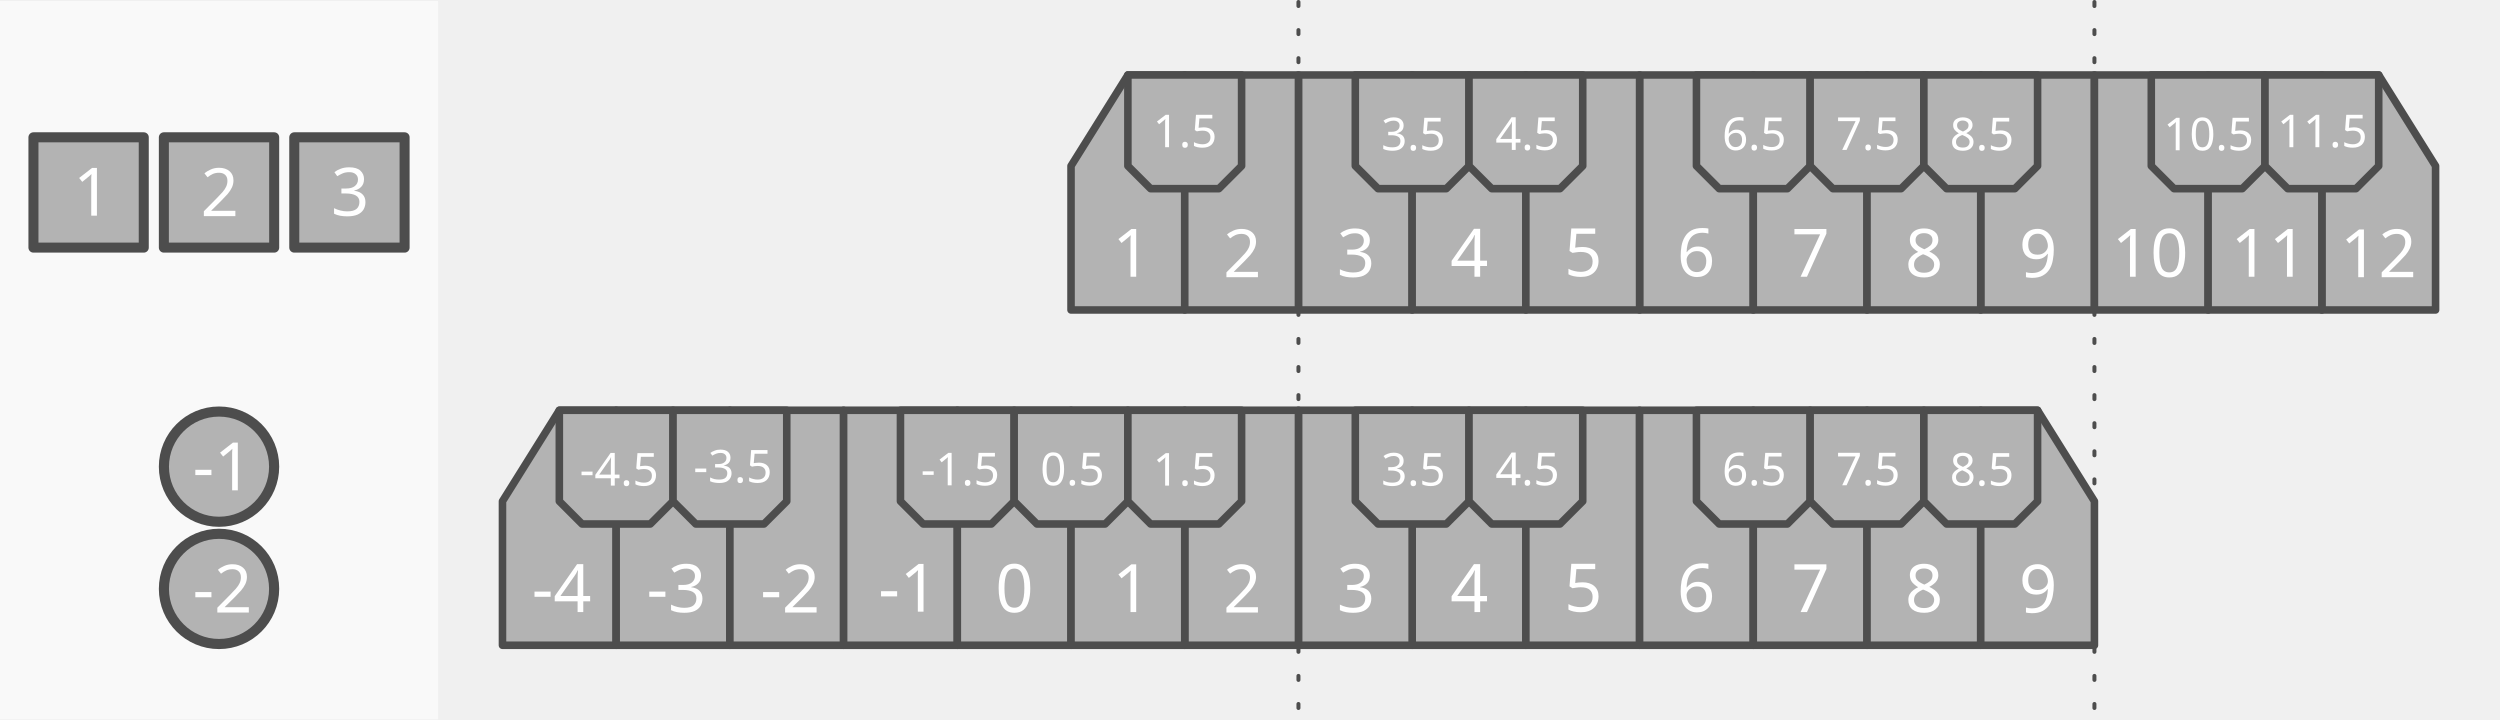
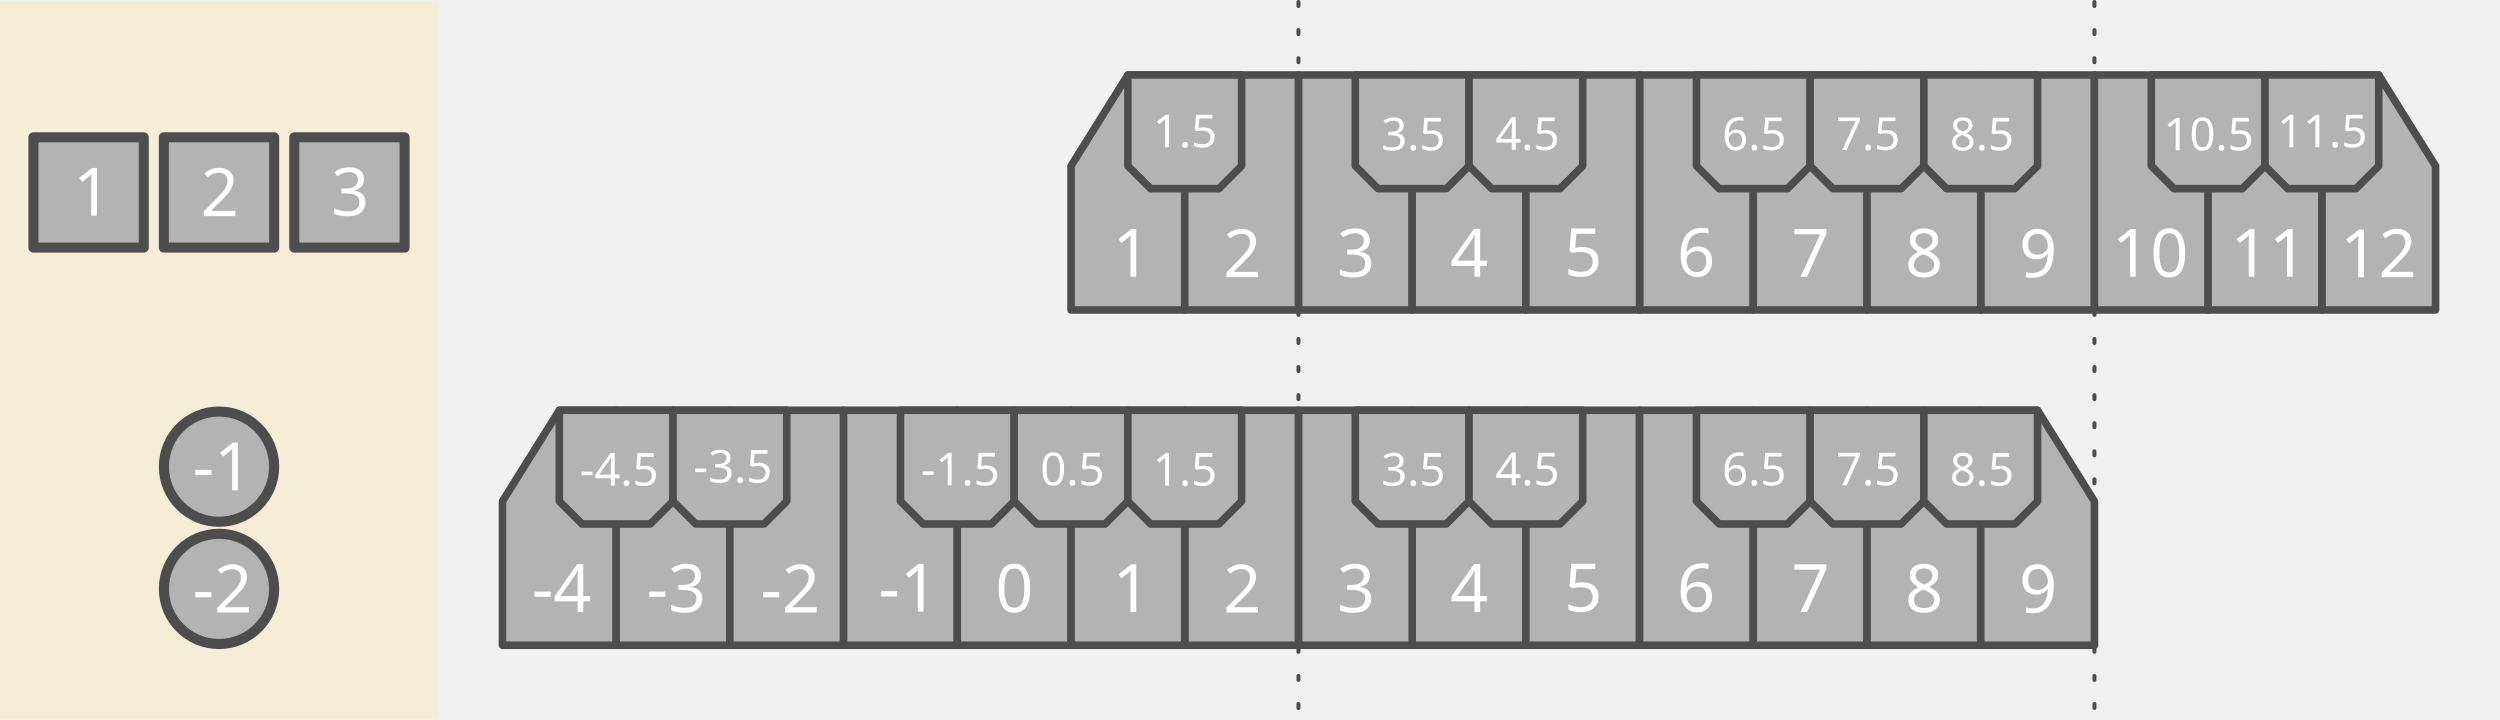
<svg xmlns="http://www.w3.org/2000/svg" width="329.783mm" height="94.876mm" viewBox="0 0 329.783 94.876" version="1.1" id="svg1" xml:space="preserve">
  <defs id="defs1">
    <rect x="230.551" y="-59.234" width="83.15" height="59.234" id="rect100" />
  </defs>
  <g id="layer1" transform="translate(53.57477,-26.50788)">
-     <rect style="fill:#f9f9f9;stroke-width:1.323;stroke-linecap:round;stroke-linejoin:round" id="rect1" width="57.783" height="94.744" x="-53.575" y="26.641" />
+     <rect style="fill:#f4eed8;stroke-width:1.323;stroke-linecap:round;stroke-linejoin:round;fill-opacity:1" id="rect1" width="57.783" height="94.744" x="-53.575" y="26.641" />
    <text xml:space="preserve" transform="matrix(0.2645833,0,0,0.2645833,11.7083,14.40672)" id="text100" style="font-weight:300;font-size:22.667px;font-family:Ubuntu;-inkscape-font-specification:'Ubuntu Light';white-space:pre;shape-inside:url(#rect100);display:inline;opacity:1;fill:#231689;fill-opacity:0.2;stroke:none;stroke-width:3.78;stroke-linecap:round;stroke-linejoin:round;stroke-dasharray:none" />
    <ellipse style="fill:#b3b3b3;fill-opacity:1;stroke:#4d4d4d;stroke-width:1.336;stroke-linecap:round;stroke-linejoin:round;stroke-opacity:1" id="tab_xm2" cx="-24.683" cy="104.192" rx="7.27" ry="7.27" />
    <text xml:space="preserve" style="font-weight:300;font-size:8.819px;font-family:Ubuntu;-inkscape-font-specification:'Ubuntu Light';fill:#ffffff;fill-opacity:1;stroke:none;stroke-width:1;stroke-linecap:round;stroke-linejoin:round;stroke-dasharray:none" x="-28.167" y="107.314" id="text68-5">
      <tspan id="tspan68-3" style="fill:#ffffff;stroke-width:1" x="-28.167" y="107.314">-2</tspan>
    </text>
    <ellipse style="fill:#b3b3b3;fill-opacity:1;stroke:#4d4d4d;stroke-width:1.336;stroke-linecap:round;stroke-linejoin:round;stroke-opacity:1" id="tab_xm1" cx="-24.683" cy="88.067" rx="7.27" ry="7.27" />
    <text xml:space="preserve" style="font-weight:300;font-size:8.819px;font-family:Ubuntu;-inkscape-font-specification:'Ubuntu Light';fill:#ffffff;fill-opacity:1;stroke:none;stroke-width:1;stroke-linecap:round;stroke-linejoin:round;stroke-dasharray:none" x="-28.167" y="91.189" id="text1">
      <tspan id="tspan1" style="fill:#ffffff;stroke-width:1" x="-28.167" y="91.189">-1</tspan>
    </text>
    <rect style="fill:#b3b3b3;fill-opacity:1;stroke:#4d4d4d;stroke-width:1.323;stroke-linecap:round;stroke-linejoin:round;stroke-dasharray:none;stroke-opacity:1" id="tab_sm1" width="14.552" height="14.552" x="-49.163" y="44.62" />
    <text xml:space="preserve" style="font-weight:300;font-size:8.819px;font-family:Ubuntu;-inkscape-font-specification:'Ubuntu Light';fill:#ffffff;fill-opacity:1;stroke:none;stroke-width:1;stroke-linecap:round;stroke-linejoin:round;stroke-dasharray:none" x="-43.916" y="54.951" id="text5">
      <tspan id="tspan5" style="fill:#ffffff;stroke-width:1" x="-43.916" y="54.951">1</tspan>
    </text>
    <rect style="fill:#b3b3b3;fill-opacity:1;stroke:#4d4d4d;stroke-width:1.323;stroke-linecap:round;stroke-linejoin:round;stroke-dasharray:none;stroke-opacity:1" id="tab_sm2" width="14.552" height="14.552" x="-31.959" y="44.62" />
    <text xml:space="preserve" style="font-weight:300;font-size:8.819px;font-family:Ubuntu;-inkscape-font-specification:'Ubuntu Light';fill:#ffffff;fill-opacity:1;stroke:none;stroke-width:1;stroke-linecap:round;stroke-linejoin:round;stroke-dasharray:none" x="-27.104" y="55.018" id="text6">
      <tspan id="tspan6" style="fill:#ffffff;stroke-width:1" x="-27.104" y="55.018">2</tspan>
    </text>
    <rect style="fill:#b3b3b3;fill-opacity:1;stroke:#4d4d4d;stroke-width:1.323;stroke-linecap:round;stroke-linejoin:round;stroke-dasharray:none;stroke-opacity:1" id="tab_sm3" width="14.552" height="14.552" x="-14.755" y="44.62" />
    <text xml:space="preserve" style="font-weight:300;font-size:8.819px;font-family:Ubuntu;-inkscape-font-specification:'Ubuntu Light';fill:#ffffff;fill-opacity:1;stroke:none;stroke-width:1;stroke-linecap:round;stroke-linejoin:round;stroke-dasharray:none" x="-9.9" y="54.951" id="text7">
      <tspan id="tspan7" style="fill:#ffffff;stroke-width:1" x="-9.9" y="54.951">3</tspan>
    </text>
    <rect style="fill:#b3b3b3;fill-opacity:1;stroke:#4d4d4d;stroke-width:1;stroke-linecap:round;stroke-linejoin:round;stroke-dasharray:none" id="tab_s9" width="15" height="31" x="207.708" y="36.396" />
    <rect style="fill:#b3b3b3;fill-opacity:1;stroke:#4d4d4d;stroke-width:1;stroke-linecap:round;stroke-linejoin:round;stroke-dasharray:none" id="tab_s6" width="15" height="31" x="162.708" y="36.396" />
    <rect style="fill:#b3b3b3;fill-opacity:1;stroke:#4d4d4d;stroke-width:1;stroke-linecap:round;stroke-linejoin:round;stroke-dasharray:none" id="tab_s7" width="15" height="31" x="177.708" y="36.396" />
    <rect style="fill:#b3b3b3;fill-opacity:1;stroke:#4d4d4d;stroke-width:1;stroke-linecap:round;stroke-linejoin:round;stroke-dasharray:none" id="tab_s8" width="15" height="31" x="192.708" y="36.396" />
    <path style="fill:#b3b3b3;fill-opacity:1;stroke:#4d4d4d;stroke-width:1;stroke-linecap:round;stroke-linejoin:round;stroke-dasharray:none" d="m 170.208,36.396 v 12 l 3,3 h 9 l 3,-3 V 36.396 Z" id="tab_s6_5" />
    <path style="fill:#b3b3b3;fill-opacity:1;stroke:#4d4d4d;stroke-width:1;stroke-linecap:round;stroke-linejoin:round;stroke-dasharray:none" d="m 185.208,36.396 v 12 l 3,3 h 9 l 3,-3 V 36.396 Z" id="tab_s7_5" />
    <path style="fill:#b3b3b3;fill-opacity:1;stroke:#4d4d4d;stroke-width:1;stroke-linecap:round;stroke-linejoin:round;stroke-dasharray:none" d="m 200.208,36.396 v 12 l 3,3 h 9 l 3,-3 V 36.396 Z" id="tab_s8_5" />
    <rect style="fill:#b3b3b3;fill-opacity:1;stroke:#4d4d4d;stroke-width:1;stroke-linecap:round;stroke-linejoin:round;stroke-dasharray:none" id="tab_s3" width="15" height="31" x="117.708" y="36.396" />
    <rect style="fill:#b3b3b3;fill-opacity:1;stroke:#4d4d4d;stroke-width:1;stroke-linecap:round;stroke-linejoin:round;stroke-dasharray:none" id="tab_s4" width="15" height="31" x="132.708" y="36.396" />
    <rect style="fill:#b3b3b3;fill-opacity:1;stroke:#4d4d4d;stroke-width:1;stroke-linecap:round;stroke-linejoin:round;stroke-dasharray:none" id="tab_s5" width="15" height="31" x="147.708" y="36.396" />
    <path style="fill:#b3b3b3;fill-opacity:1;stroke:#4d4d4d;stroke-width:1;stroke-linecap:round;stroke-linejoin:round;stroke-dasharray:none" d="m 125.208,36.396 v 12 l 3,3 h 9 l 3,-3 V 36.396 Z" id="tab_s3_5" />
    <path style="fill:#b3b3b3;fill-opacity:1;stroke:#4d4d4d;stroke-width:1;stroke-linecap:round;stroke-linejoin:round;stroke-dasharray:none" d="m 140.208,36.396 v 12 l 3,3 h 9 l 3,-3 V 36.396 Z" id="tab_s4_5" />
    <path id="tab_s12" style="fill:#b3b3b3;stroke:#4d4d4d;stroke-linecap:round;stroke-linejoin:round" d="m 267.708,48.396 -7.5,-12 h -7.5 v 31 h 15 z" />
    <path id="tab_s1" style="fill:#b3b3b3;stroke:#4d4d4d;stroke-linecap:round;stroke-linejoin:round" d="m 87.708,48.396 7.5,-12 h 7.5 V 67.396 H 87.708 Z" />
    <rect style="fill:#b3b3b3;fill-opacity:1;stroke:#4d4d4d;stroke-width:1;stroke-linecap:round;stroke-linejoin:round;stroke-dasharray:none" id="tab_s2" width="15" height="31" x="102.708" y="36.396" />
    <path style="fill:#b3b3b3;fill-opacity:1;stroke:#4d4d4d;stroke-width:1;stroke-linecap:round;stroke-linejoin:round;stroke-dasharray:none" d="m 95.208,36.396 v 12 l 3,3 h 9 l 3,-3 V 36.396 Z" id="tab_s1_5" />
    <rect style="fill:#b3b3b3;fill-opacity:1;stroke:#4d4d4d;stroke-width:1;stroke-linecap:round;stroke-linejoin:round;stroke-dasharray:none" id="tab_s10" width="15" height="31" x="222.708" y="36.396" />
    <rect style="fill:#b3b3b3;fill-opacity:1;stroke:#4d4d4d;stroke-width:1;stroke-linecap:round;stroke-linejoin:round;stroke-dasharray:none" id="tab_s11" width="15" height="31" x="237.708" y="36.396" />
    <path style="fill:#b3b3b3;fill-opacity:1;stroke:#4d4d4d;stroke-width:1;stroke-linecap:round;stroke-linejoin:round;stroke-dasharray:none" d="m 230.208,36.396 v 12 l 3,3 h 9 l 3,-3 V 36.396 Z" id="tab_s10_5" />
    <path style="fill:#b3b3b3;fill-opacity:1;stroke:#4d4d4d;stroke-width:1;stroke-linecap:round;stroke-linejoin:round;stroke-dasharray:none" d="m 245.208,36.396 v 12 l 3,3 h 9 l 3,-3 V 36.396 Z" id="tab_s11_5" />
    <text xml:space="preserve" style="font-weight:300;font-size:8.819px;font-family:Ubuntu;-inkscape-font-specification:'Ubuntu Light';fill:#ffffff;fill-opacity:1;stroke:none;stroke-width:1;stroke-linecap:round;stroke-linejoin:round;stroke-dasharray:none" x="107.787" y="63.081" id="text32">
      <tspan id="tspan32" style="fill:#ffffff;stroke-width:1" x="107.787" y="63.081">2</tspan>
    </text>
    <text xml:space="preserve" style="font-weight:300;font-size:8.819px;font-family:Ubuntu;-inkscape-font-specification:'Ubuntu Light';fill:#ffffff;fill-opacity:1;stroke:none;stroke-width:1;stroke-linecap:round;stroke-linejoin:round;stroke-dasharray:none" x="122.787" y="63.015" id="text33">
      <tspan id="tspan33" style="fill:#ffffff;stroke-width:1" x="122.787" y="63.015">3</tspan>
    </text>
    <text xml:space="preserve" style="font-weight:300;font-size:8.819px;font-family:Ubuntu;-inkscape-font-specification:'Ubuntu Light';fill:#ffffff;fill-opacity:1;stroke:none;stroke-width:1;stroke-linecap:round;stroke-linejoin:round;stroke-dasharray:none" x="137.721" y="63.015" id="text34">
      <tspan id="tspan34" style="fill:#ffffff;stroke-width:1" x="137.721" y="63.015">4</tspan>
    </text>
    <text xml:space="preserve" style="font-weight:300;font-size:8.819px;font-family:Ubuntu;-inkscape-font-specification:'Ubuntu Light';fill:#ffffff;fill-opacity:1;stroke:none;stroke-width:1;stroke-linecap:round;stroke-linejoin:round;stroke-dasharray:none" x="152.761" y="62.949" id="text35">
      <tspan id="tspan35" style="fill:#ffffff;stroke-width:1" x="152.761" y="62.949">5</tspan>
    </text>
    <text xml:space="preserve" style="font-weight:300;font-size:8.819px;font-family:Ubuntu;-inkscape-font-specification:'Ubuntu Light';fill:#ffffff;fill-opacity:1;stroke:none;stroke-width:1;stroke-linecap:round;stroke-linejoin:round;stroke-dasharray:none" x="167.646" y="62.962" id="text36">
      <tspan id="tspan36" style="fill:#ffffff;stroke-width:1" x="167.646" y="62.962">6</tspan>
    </text>
    <text xml:space="preserve" style="font-weight:300;font-size:8.819px;font-family:Ubuntu;-inkscape-font-specification:'Ubuntu Light';fill:#ffffff;fill-opacity:1;stroke:none;stroke-width:1;stroke-linecap:round;stroke-linejoin:round;stroke-dasharray:none" x="182.743" y="63.015" id="text37">
      <tspan id="tspan37" style="fill:#ffffff;stroke-width:1" x="182.743" y="63.015">7</tspan>
    </text>
    <text xml:space="preserve" style="font-weight:300;font-size:8.819px;font-family:Ubuntu;-inkscape-font-specification:'Ubuntu Light';fill:#ffffff;fill-opacity:1;stroke:none;stroke-width:1;stroke-linecap:round;stroke-linejoin:round;stroke-dasharray:none" x="197.721" y="63.015" id="text38">
      <tspan id="tspan38" style="fill:#ffffff;stroke-width:1" x="197.721" y="63.015">8</tspan>
    </text>
    <text xml:space="preserve" style="font-weight:300;font-size:8.819px;font-family:Ubuntu;-inkscape-font-specification:'Ubuntu Light';fill:#ffffff;fill-opacity:1;stroke:none;stroke-width:1;stroke-linecap:round;stroke-linejoin:round;stroke-dasharray:none" x="212.77" y="63.072" id="text39">
      <tspan id="tspan39" style="fill:#ffffff;stroke-width:1" x="212.77" y="63.072">9</tspan>
    </text>
    <text xml:space="preserve" style="font-weight:300;font-size:8.819px;font-family:Ubuntu;-inkscape-font-specification:'Ubuntu Light';fill:#ffffff;fill-opacity:1;stroke:none;stroke-width:1;stroke-linecap:round;stroke-linejoin:round;stroke-dasharray:none" x="225.022" y="63.015" id="text40">
      <tspan id="tspan40" style="fill:#ffffff;stroke-width:1" x="225.022" y="63.015">10</tspan>
    </text>
    <text xml:space="preserve" style="font-weight:300;font-size:8.819px;font-family:Ubuntu;-inkscape-font-specification:'Ubuntu Light';fill:#ffffff;fill-opacity:1;stroke:none;stroke-width:1;stroke-linecap:round;stroke-linejoin:round;stroke-dasharray:none" x="240.693" y="63.015" id="text41">
      <tspan id="tspan41" style="fill:#ffffff;stroke-width:1" x="240.693" y="63.015">11</tspan>
    </text>
    <text xml:space="preserve" style="font-weight:300;font-size:8.819px;font-family:Ubuntu;-inkscape-font-specification:'Ubuntu Light';fill:#ffffff;fill-opacity:1;stroke:none;stroke-width:1;stroke-linecap:round;stroke-linejoin:round;stroke-dasharray:none" x="255.133" y="63.081" id="text42">
      <tspan id="tspan42" style="fill:#ffffff;stroke-width:1" x="255.133" y="63.081">12</tspan>
    </text>
    <text xml:space="preserve" style="font-weight:300;font-size:8.819px;font-family:Ubuntu;-inkscape-font-specification:'Ubuntu Light';fill:#ffffff;fill-opacity:1;stroke:none;stroke-width:1;stroke-linecap:round;stroke-linejoin:round;stroke-dasharray:none" x="93.18" y="63.015" id="text31">
      <tspan id="tspan31" style="font-size:8.819px;fill:#ffffff;stroke-width:1" x="93.18" y="63.015">1</tspan>
    </text>
    <text xml:space="preserve" style="font-weight:300;font-size:5.997px;font-family:Ubuntu;-inkscape-font-specification:'Ubuntu Light';fill:#ffffff;fill-opacity:1;stroke:none;stroke-width:1;stroke-linecap:round;stroke-linejoin:round;stroke-dasharray:none" x="98.51" y="45.929" id="text43">
      <tspan id="tspan43" style="font-size:5.997px;stroke:none;stroke-width:1" x="98.51" y="45.929">1.5</tspan>
    </text>
    <text xml:space="preserve" style="font-weight:300;font-size:5.997px;font-family:Ubuntu;-inkscape-font-specification:'Ubuntu Light';fill:#ffffff;fill-opacity:1;stroke:none;stroke-width:1;stroke-linecap:round;stroke-linejoin:round;stroke-dasharray:none" x="128.63" y="46.332" id="text44">
      <tspan id="tspan44" style="font-size:5.997px;fill:#ffffff;stroke-width:1" x="128.63" y="46.332">3.5</tspan>
    </text>
    <text xml:space="preserve" style="font-weight:300;font-size:5.997px;font-family:Ubuntu;-inkscape-font-specification:'Ubuntu Light';fill:#ffffff;fill-opacity:1;stroke:none;stroke-width:1;stroke-linecap:round;stroke-linejoin:round;stroke-dasharray:none" x="143.681" y="46.287" id="text45">
      <tspan id="tspan45" style="font-size:5.997px;fill:#ffffff;stroke-width:1" x="143.681" y="46.287">4.5</tspan>
    </text>
    <text xml:space="preserve" style="font-weight:300;font-size:5.997px;font-family:Ubuntu;-inkscape-font-specification:'Ubuntu Light';fill:#ffffff;fill-opacity:1;stroke:none;stroke-width:1;stroke-linecap:round;stroke-linejoin:round;stroke-dasharray:none" x="173.6" y="46.296" id="text46">
      <tspan id="tspan46" style="font-size:5.997px;fill:#ffffff;stroke-width:1" x="173.6" y="46.296">6.5</tspan>
    </text>
    <text xml:space="preserve" style="font-weight:300;font-size:5.997px;font-family:Ubuntu;-inkscape-font-specification:'Ubuntu Light';fill:#ffffff;fill-opacity:1;stroke:none;stroke-width:1;stroke-linecap:round;stroke-linejoin:round;stroke-dasharray:none" x="188.624" y="46.287" id="text47">
      <tspan id="tspan47" style="font-size:5.997px;fill:#ffffff;stroke-width:1" x="188.624" y="46.287">7.5</tspan>
    </text>
    <text xml:space="preserve" style="font-weight:300;font-size:5.997px;font-family:Ubuntu;-inkscape-font-specification:'Ubuntu Light';fill:#ffffff;fill-opacity:1;stroke:none;stroke-width:1;stroke-linecap:round;stroke-linejoin:round;stroke-dasharray:none" x="203.633" y="46.332" id="text48">
      <tspan id="tspan48" style="font-size:5.997px;fill:#ffffff;stroke-width:1" x="203.633" y="46.332">8.5</tspan>
    </text>
    <text xml:space="preserve" style="font-weight:300;font-size:5.997px;font-family:Ubuntu;-inkscape-font-specification:'Ubuntu Light';fill:#ffffff;fill-opacity:1;stroke:none;stroke-width:1;stroke-linecap:round;stroke-linejoin:round;stroke-dasharray:none" x="231.819" y="46.332" id="text49">
      <tspan id="tspan49" style="font-size:5.997px;fill:#ffffff;stroke-width:1" x="231.819" y="46.332">10.5</tspan>
    </text>
    <text xml:space="preserve" style="font-weight:300;font-size:5.997px;font-family:Ubuntu;-inkscape-font-specification:'Ubuntu Light';fill:#ffffff;fill-opacity:1;stroke:none;stroke-width:1;stroke-linecap:round;stroke-linejoin:round;stroke-dasharray:none" x="246.819" y="45.929" id="text50">
      <tspan id="tspan50" style="font-size:5.997px;fill:#ffffff;stroke-width:1" x="246.819" y="45.929">11.5</tspan>
    </text>
    <path id="tab_x_4" style="fill:#b3b3b3;stroke:#4d4d4d;stroke-linecap:round;stroke-linejoin:round" d="m 12.708,92.629 7.5,-12 h 7.5 v 31 h -15 z" />
    <rect style="fill:#b3b3b3;fill-opacity:1;stroke:#4d4d4d;stroke-width:1;stroke-linecap:round;stroke-linejoin:round;stroke-dasharray:none" id="tab_x4" width="15" height="31" x="132.708" y="80.629" />
    <rect style="fill:#b3b3b3;fill-opacity:1;stroke:#4d4d4d;stroke-width:1;stroke-linecap:round;stroke-linejoin:round;stroke-dasharray:none" id="tab_x5" width="15" height="31" x="147.708" y="80.629" />
    <rect style="fill:#b3b3b3;fill-opacity:1;stroke:#4d4d4d;stroke-width:1;stroke-linecap:round;stroke-linejoin:round;stroke-dasharray:none" id="tab_x3" width="15" height="31" x="117.708" y="80.629" />
    <path style="fill:#b3b3b3;fill-opacity:1;stroke:#4d4d4d;stroke-width:1;stroke-linecap:round;stroke-linejoin:round;stroke-dasharray:none" d="m 125.208,80.629 v 12 l 3,3 h 9 l 3,-3 V 80.629 Z" id="tab_x3_5" />
    <path style="fill:#b3b3b3;fill-opacity:1;stroke:#4d4d4d;stroke-width:1;stroke-linecap:round;stroke-linejoin:round;stroke-dasharray:none" d="m 140.208,80.629 v 12 l 3,3 h 9 l 3,-3 V 80.629 Z" id="tab_x4_5" />
    <text xml:space="preserve" style="font-weight:300;font-size:8.819px;font-family:Ubuntu;-inkscape-font-specification:'Ubuntu Light';fill:#ffffff;fill-opacity:1;stroke:none;stroke-width:1;stroke-linecap:round;stroke-linejoin:round;stroke-dasharray:none" x="122.787" y="107.249" id="text68">
      <tspan id="tspan68" style="fill:#ffffff;stroke-width:1" x="122.787" y="107.249">3</tspan>
    </text>
    <text xml:space="preserve" style="font-weight:300;font-size:8.819px;font-family:Ubuntu;-inkscape-font-specification:'Ubuntu Light';fill:#ffffff;fill-opacity:1;stroke:none;stroke-width:1;stroke-linecap:round;stroke-linejoin:round;stroke-dasharray:none" x="137.721" y="107.249" id="text69">
      <tspan id="tspan69" style="fill:#ffffff;stroke-width:1" x="137.721" y="107.249">4</tspan>
    </text>
    <text xml:space="preserve" style="font-weight:300;font-size:8.819px;font-family:Ubuntu;-inkscape-font-specification:'Ubuntu Light';fill:#ffffff;fill-opacity:1;stroke:none;stroke-width:1;stroke-linecap:round;stroke-linejoin:round;stroke-dasharray:none" x="152.761" y="107.183" id="text70">
      <tspan id="tspan70" style="fill:#ffffff;stroke-width:1" x="152.761" y="107.183">5</tspan>
    </text>
    <text xml:space="preserve" style="font-weight:300;font-size:5.997px;font-family:Ubuntu;-inkscape-font-specification:'Ubuntu Light';fill:#ffffff;fill-opacity:1;stroke:none;stroke-width:1;stroke-linecap:round;stroke-linejoin:round;stroke-dasharray:none" x="128.63" y="90.566" id="text80">
      <tspan id="tspan80" style="font-size:5.997px;fill:#ffffff;stroke-width:1" x="128.63" y="90.566">3.5</tspan>
    </text>
    <text xml:space="preserve" style="font-weight:300;font-size:5.997px;font-family:Ubuntu;-inkscape-font-specification:'Ubuntu Light';fill:#ffffff;fill-opacity:1;stroke:none;stroke-width:1;stroke-linecap:round;stroke-linejoin:round;stroke-dasharray:none" x="143.681" y="90.521" id="text81">
      <tspan id="tspan81" style="font-size:5.997px;fill:#ffffff;stroke-width:1" x="143.681" y="90.521">4.5</tspan>
    </text>
    <rect style="fill:#b3b3b3;fill-opacity:1;stroke:#4d4d4d;stroke-width:1;stroke-linecap:round;stroke-linejoin:round;stroke-dasharray:none" id="tab_x2" width="15" height="31" x="102.708" y="80.629" />
    <rect style="fill:#b3b3b3;fill-opacity:1;stroke:#4d4d4d;stroke-width:1;stroke-linecap:round;stroke-linejoin:round;stroke-dasharray:none" id="tab_x6" width="15" height="31" x="162.708" y="80.629" />
    <rect style="fill:#b3b3b3;fill-opacity:1;stroke:#4d4d4d;stroke-width:1;stroke-linecap:round;stroke-linejoin:round;stroke-dasharray:none" id="tab_x7" width="15" height="31" x="177.708" y="80.629" />
    <rect style="fill:#b3b3b3;fill-opacity:1;stroke:#4d4d4d;stroke-width:1;stroke-linecap:round;stroke-linejoin:round;stroke-dasharray:none" id="tab_x8" width="15" height="31" x="192.708" y="80.629" />
    <path style="fill:#b3b3b3;fill-opacity:1;stroke:#4d4d4d;stroke-width:1;stroke-linecap:round;stroke-linejoin:round;stroke-dasharray:none" d="m 170.208,80.629 v 12 l 3,3 h 9 l 3,-3 V 80.629 Z" id="tab_x6_5" />
    <path style="fill:#b3b3b3;fill-opacity:1;stroke:#4d4d4d;stroke-width:1;stroke-linecap:round;stroke-linejoin:round;stroke-dasharray:none" d="m 185.208,80.629 v 12 l 3,3 h 9 l 3,-3 V 80.629 Z" id="tab_x7_5" />
    <path id="tab_x9" style="fill:#b3b3b3;stroke:#4d4d4d;stroke-linecap:round;stroke-linejoin:round" d="m 222.708,92.629 -7.5,-12 h -7.5 v 31 h 15 z" />
    <path style="fill:#b3b3b3;fill-opacity:1;stroke:#4d4d4d;stroke-width:1;stroke-linecap:round;stroke-linejoin:round;stroke-dasharray:none" d="m 200.208,80.629 v 12 l 3,3 h 9 l 3,-3 V 80.629 Z" id="tab_x8_5" />
    <text xml:space="preserve" style="font-weight:300;font-size:8.819px;font-family:Ubuntu;-inkscape-font-specification:'Ubuntu Light';fill:#ffffff;fill-opacity:1;stroke:none;stroke-width:1;stroke-linecap:round;stroke-linejoin:round;stroke-dasharray:none" x="167.646" y="107.196" id="text71">
      <tspan id="tspan71" style="fill:#ffffff;stroke-width:1" x="167.646" y="107.196">6</tspan>
    </text>
    <text xml:space="preserve" style="font-weight:300;font-size:8.819px;font-family:Ubuntu;-inkscape-font-specification:'Ubuntu Light';fill:#ffffff;fill-opacity:1;stroke:none;stroke-width:1;stroke-linecap:round;stroke-linejoin:round;stroke-dasharray:none" x="182.743" y="107.249" id="text72">
      <tspan id="tspan72" style="fill:#ffffff;stroke-width:1" x="182.743" y="107.249">7</tspan>
    </text>
    <text xml:space="preserve" style="font-weight:300;font-size:8.819px;font-family:Ubuntu;-inkscape-font-specification:'Ubuntu Light';fill:#ffffff;fill-opacity:1;stroke:none;stroke-width:1;stroke-linecap:round;stroke-linejoin:round;stroke-dasharray:none" x="197.721" y="107.249" id="text73">
      <tspan id="tspan73" style="fill:#ffffff;stroke-width:1" x="197.721" y="107.249">8</tspan>
    </text>
    <text xml:space="preserve" style="font-weight:300;font-size:8.819px;font-family:Ubuntu;-inkscape-font-specification:'Ubuntu Light';fill:#ffffff;fill-opacity:1;stroke:none;stroke-width:1;stroke-linecap:round;stroke-linejoin:round;stroke-dasharray:none" x="212.77" y="107.306" id="text74">
      <tspan id="tspan74" style="fill:#ffffff;stroke-width:1" x="212.77" y="107.306">9</tspan>
    </text>
    <text xml:space="preserve" style="font-weight:300;font-size:5.997px;font-family:Ubuntu;-inkscape-font-specification:'Ubuntu Light';fill:#ffffff;fill-opacity:1;stroke:none;stroke-width:1;stroke-linecap:round;stroke-linejoin:round;stroke-dasharray:none" x="173.6" y="90.53" id="text82">
      <tspan id="tspan82" style="font-size:5.997px;fill:#ffffff;stroke-width:1" x="173.6" y="90.53">6.5</tspan>
    </text>
    <text xml:space="preserve" style="font-weight:300;font-size:5.997px;font-family:Ubuntu;-inkscape-font-specification:'Ubuntu Light';fill:#ffffff;fill-opacity:1;stroke:none;stroke-width:1;stroke-linecap:round;stroke-linejoin:round;stroke-dasharray:none" x="188.624" y="90.521" id="text83">
      <tspan id="tspan83" style="font-size:5.997px;fill:#ffffff;stroke-width:1" x="188.624" y="90.521">7.5</tspan>
    </text>
    <text xml:space="preserve" style="font-weight:300;font-size:5.997px;font-family:Ubuntu;-inkscape-font-specification:'Ubuntu Light';fill:#ffffff;fill-opacity:1;stroke:none;stroke-width:1;stroke-linecap:round;stroke-linejoin:round;stroke-dasharray:none" x="203.633" y="90.566" id="text84">
      <tspan id="tspan84" style="font-size:5.997px;fill:#ffffff;stroke-width:1" x="203.633" y="90.566">8.5</tspan>
    </text>
    <rect style="fill:#b3b3b3;fill-opacity:1;stroke:#4d4d4d;stroke-width:1;stroke-linecap:round;stroke-linejoin:round;stroke-dasharray:none" id="tab_x_3" width="15" height="31" x="27.708" y="80.629" />
    <path style="fill:#b3b3b3;fill-opacity:1;stroke:#4d4d4d;stroke-width:1;stroke-linecap:round;stroke-linejoin:round;stroke-dasharray:none" d="m 20.208,80.629 v 12 l 3,3 h 9 l 3,-3 V 80.629 Z" id="tab_x_4_5" />
    <text xml:space="preserve" style="font-weight:300;font-size:8.819px;font-family:Ubuntu;-inkscape-font-specification:'Ubuntu Light';fill:#ffffff;fill-opacity:1;stroke:none;stroke-width:1;stroke-linecap:round;stroke-linejoin:round;stroke-dasharray:none" x="16.575" y="107.249" id="text75">
      <tspan id="tspan75" style="fill:#ffffff;stroke-width:1" x="16.575" y="107.249">-4</tspan>
    </text>
    <text xml:space="preserve" style="font-weight:300;font-size:8.819px;font-family:Ubuntu;-inkscape-font-specification:'Ubuntu Light';fill:#ffffff;fill-opacity:1;stroke:none;stroke-width:1;stroke-linecap:round;stroke-linejoin:round;stroke-dasharray:none" x="31.716" y="107.249" id="text76">
      <tspan id="tspan76" style="fill:#ffffff;stroke-width:1" x="31.716" y="107.249">-3</tspan>
    </text>
    <text xml:space="preserve" style="font-weight:300;font-size:5.997px;font-family:Ubuntu;-inkscape-font-specification:'Ubuntu Light';fill:#ffffff;fill-opacity:1;stroke:none;stroke-width:1;stroke-linecap:round;stroke-linejoin:round;stroke-dasharray:none" x="22.902" y="90.566" id="text85">
      <tspan id="tspan85" style="font-size:5.997px;fill:#ffffff;stroke-width:1" x="22.902" y="90.566">-4.5</tspan>
    </text>
    <rect style="fill:#b3b3b3;fill-opacity:1;stroke:#4d4d4d;stroke-width:1;stroke-linecap:round;stroke-linejoin:round;stroke-dasharray:none" id="tab_x_2" width="15" height="31" x="42.708" y="80.629" />
    <rect style="fill:#b3b3b3;fill-opacity:1;stroke:#4d4d4d;stroke-width:1;stroke-linecap:round;stroke-linejoin:round;stroke-dasharray:none" id="tab_x_1" width="15" height="31" x="57.708" y="80.629" />
    <rect style="fill:#b3b3b3;fill-opacity:1;stroke:#4d4d4d;stroke-width:1;stroke-linecap:round;stroke-linejoin:round;stroke-dasharray:none" id="tab_x0" width="15" height="31" x="72.708" y="80.629" />
    <rect style="fill:#b3b3b3;fill-opacity:1;stroke:#4d4d4d;stroke-width:1;stroke-linecap:round;stroke-linejoin:round;stroke-dasharray:none" id="tab_x1" width="15" height="31" x="87.708" y="80.629" />
    <path style="fill:#b3b3b3;fill-opacity:1;stroke:#4d4d4d;stroke-width:1;stroke-linecap:round;stroke-linejoin:round;stroke-dasharray:none" d="m 65.208,80.629 v 12 l 3,3 h 9 l 3,-3 V 80.629 Z" id="tab_x_1_5" />
    <path style="fill:#b3b3b3;fill-opacity:1;stroke:#4d4d4d;stroke-width:1;stroke-linecap:round;stroke-linejoin:round;stroke-dasharray:none" d="m 80.208,80.629 v 12 l 3,3 h 9 l 3,-3 V 80.629 Z" id="tab_x0_5" />
    <path style="fill:#b3b3b3;fill-opacity:1;stroke:#4d4d4d;stroke-width:1;stroke-linecap:round;stroke-linejoin:round;stroke-dasharray:none" d="m 95.208,80.629 v 12 l 3,3 h 9 l 3,-3 V 80.629 Z" id="tab_x1_5" />
    <text xml:space="preserve" style="font-weight:300;font-size:8.819px;font-family:Ubuntu;-inkscape-font-specification:'Ubuntu Light';fill:#ffffff;fill-opacity:1;stroke:none;stroke-width:1;stroke-linecap:round;stroke-linejoin:round;stroke-dasharray:none" x="62.285" y="107.196" id="text91">
      <tspan id="tspan91" style="fill:#ffffff;stroke-width:1" x="62.285" y="107.196">-1</tspan>
    </text>
    <text xml:space="preserve" style="font-weight:300;font-size:8.819px;font-family:Ubuntu;-inkscape-font-specification:'Ubuntu Light';fill:#ffffff;fill-opacity:1;stroke:none;stroke-width:1;stroke-linecap:round;stroke-linejoin:round;stroke-dasharray:none" x="77.721" y="107.249" id="text92">
      <tspan id="tspan92" style="fill:#ffffff;stroke-width:1" x="77.721" y="107.249">0</tspan>
    </text>
    <text xml:space="preserve" style="font-weight:300;font-size:8.819px;font-family:Ubuntu;-inkscape-font-specification:'Ubuntu Light';fill:#ffffff;fill-opacity:1;stroke:none;stroke-width:1;stroke-linecap:round;stroke-linejoin:round;stroke-dasharray:none" x="93.18" y="107.249" id="text93">
      <tspan id="tspan93" style="fill:#ffffff;stroke-width:1" x="93.18" y="107.249">1</tspan>
    </text>
    <text xml:space="preserve" style="font-weight:300;font-size:8.819px;font-family:Ubuntu;-inkscape-font-specification:'Ubuntu Light';fill:#ffffff;fill-opacity:1;stroke:none;stroke-width:1;stroke-linecap:round;stroke-linejoin:round;stroke-dasharray:none" x="107.787" y="107.306" id="text94">
      <tspan id="tspan94" style="fill:#ffffff;stroke-width:1" x="107.787" y="107.306">2</tspan>
    </text>
    <text xml:space="preserve" style="font-weight:300;font-size:5.997px;font-family:Ubuntu;-inkscape-font-specification:'Ubuntu Light';fill:#ffffff;fill-opacity:1;stroke:none;stroke-width:1;stroke-linecap:round;stroke-linejoin:round;stroke-dasharray:none" x="67.902" y="90.53" id="text95">
      <tspan id="tspan95" style="font-size:5.997px;fill:#ffffff;stroke-width:1" x="67.902" y="90.53">-1.5</tspan>
    </text>
    <text xml:space="preserve" style="font-weight:300;font-size:5.997px;font-family:Ubuntu;-inkscape-font-specification:'Ubuntu Light';fill:#ffffff;fill-opacity:1;stroke:none;stroke-width:1;stroke-linecap:round;stroke-linejoin:round;stroke-dasharray:none" x="83.654" y="90.521" id="text96">
      <tspan id="tspan96" style="font-size:5.997px;fill:#ffffff;stroke-width:1" x="83.654" y="90.521">0.5</tspan>
    </text>
    <text xml:space="preserve" style="font-weight:300;font-size:5.997px;font-family:Ubuntu;-inkscape-font-specification:'Ubuntu Light';fill:#ffffff;fill-opacity:1;stroke:none;stroke-width:1;stroke-linecap:round;stroke-linejoin:round;stroke-dasharray:none" x="98.51" y="90.566" id="text97">
      <tspan id="tspan97" style="font-size:5.997px;fill:#ffffff;stroke-width:1" x="98.51" y="90.566">1.5</tspan>
    </text>
    <path style="fill:#b3b3b3;fill-opacity:1;stroke:#4d4d4d;stroke-width:1;stroke-linecap:round;stroke-linejoin:round;stroke-dasharray:none" d="m 35.208,80.629 v 12 l 3,3 h 9 l 3,-3 V 80.629 Z" id="tab_x_3_5" />
    <text xml:space="preserve" style="font-weight:300;font-size:8.819px;font-family:Ubuntu;-inkscape-font-specification:'Ubuntu Light';fill:#ffffff;fill-opacity:1;stroke:none;stroke-width:1;stroke-linecap:round;stroke-linejoin:round;stroke-dasharray:none" x="46.725" y="107.315" id="text77">
      <tspan id="tspan77" style="fill:#ffffff;stroke-width:1" x="46.725" y="107.315">-2</tspan>
    </text>
    <text xml:space="preserve" style="font-weight:300;font-size:5.997px;font-family:Ubuntu;-inkscape-font-specification:'Ubuntu Light';fill:#ffffff;fill-opacity:1;stroke:none;stroke-width:1;stroke-linecap:round;stroke-linejoin:round;stroke-dasharray:none" x="37.902" y="90.162" id="text86">
      <tspan id="tspan86" style="font-size:5.997px;fill:#ffffff;stroke-width:1" x="37.902" y="90.162">-3.5</tspan>
    </text>
    <path style="fill:#4d4d4d;stroke:#4d4d4d;stroke-width:0.529;stroke-linecap:round;stroke-linejoin:round;stroke-dasharray:0.529, 3.175;stroke-dashoffset:0" d="M 117.708,26.772 V 121.252" id="path3" />
    <path style="fill:#4d4d4d;stroke:#4d4d4d;stroke-width:0.529;stroke-linecap:round;stroke-linejoin:round;stroke-dasharray:0.529, 3.175;stroke-dashoffset:0" d="M 222.708,26.772 V 121.252" id="path4" />
  </g>
</svg>
